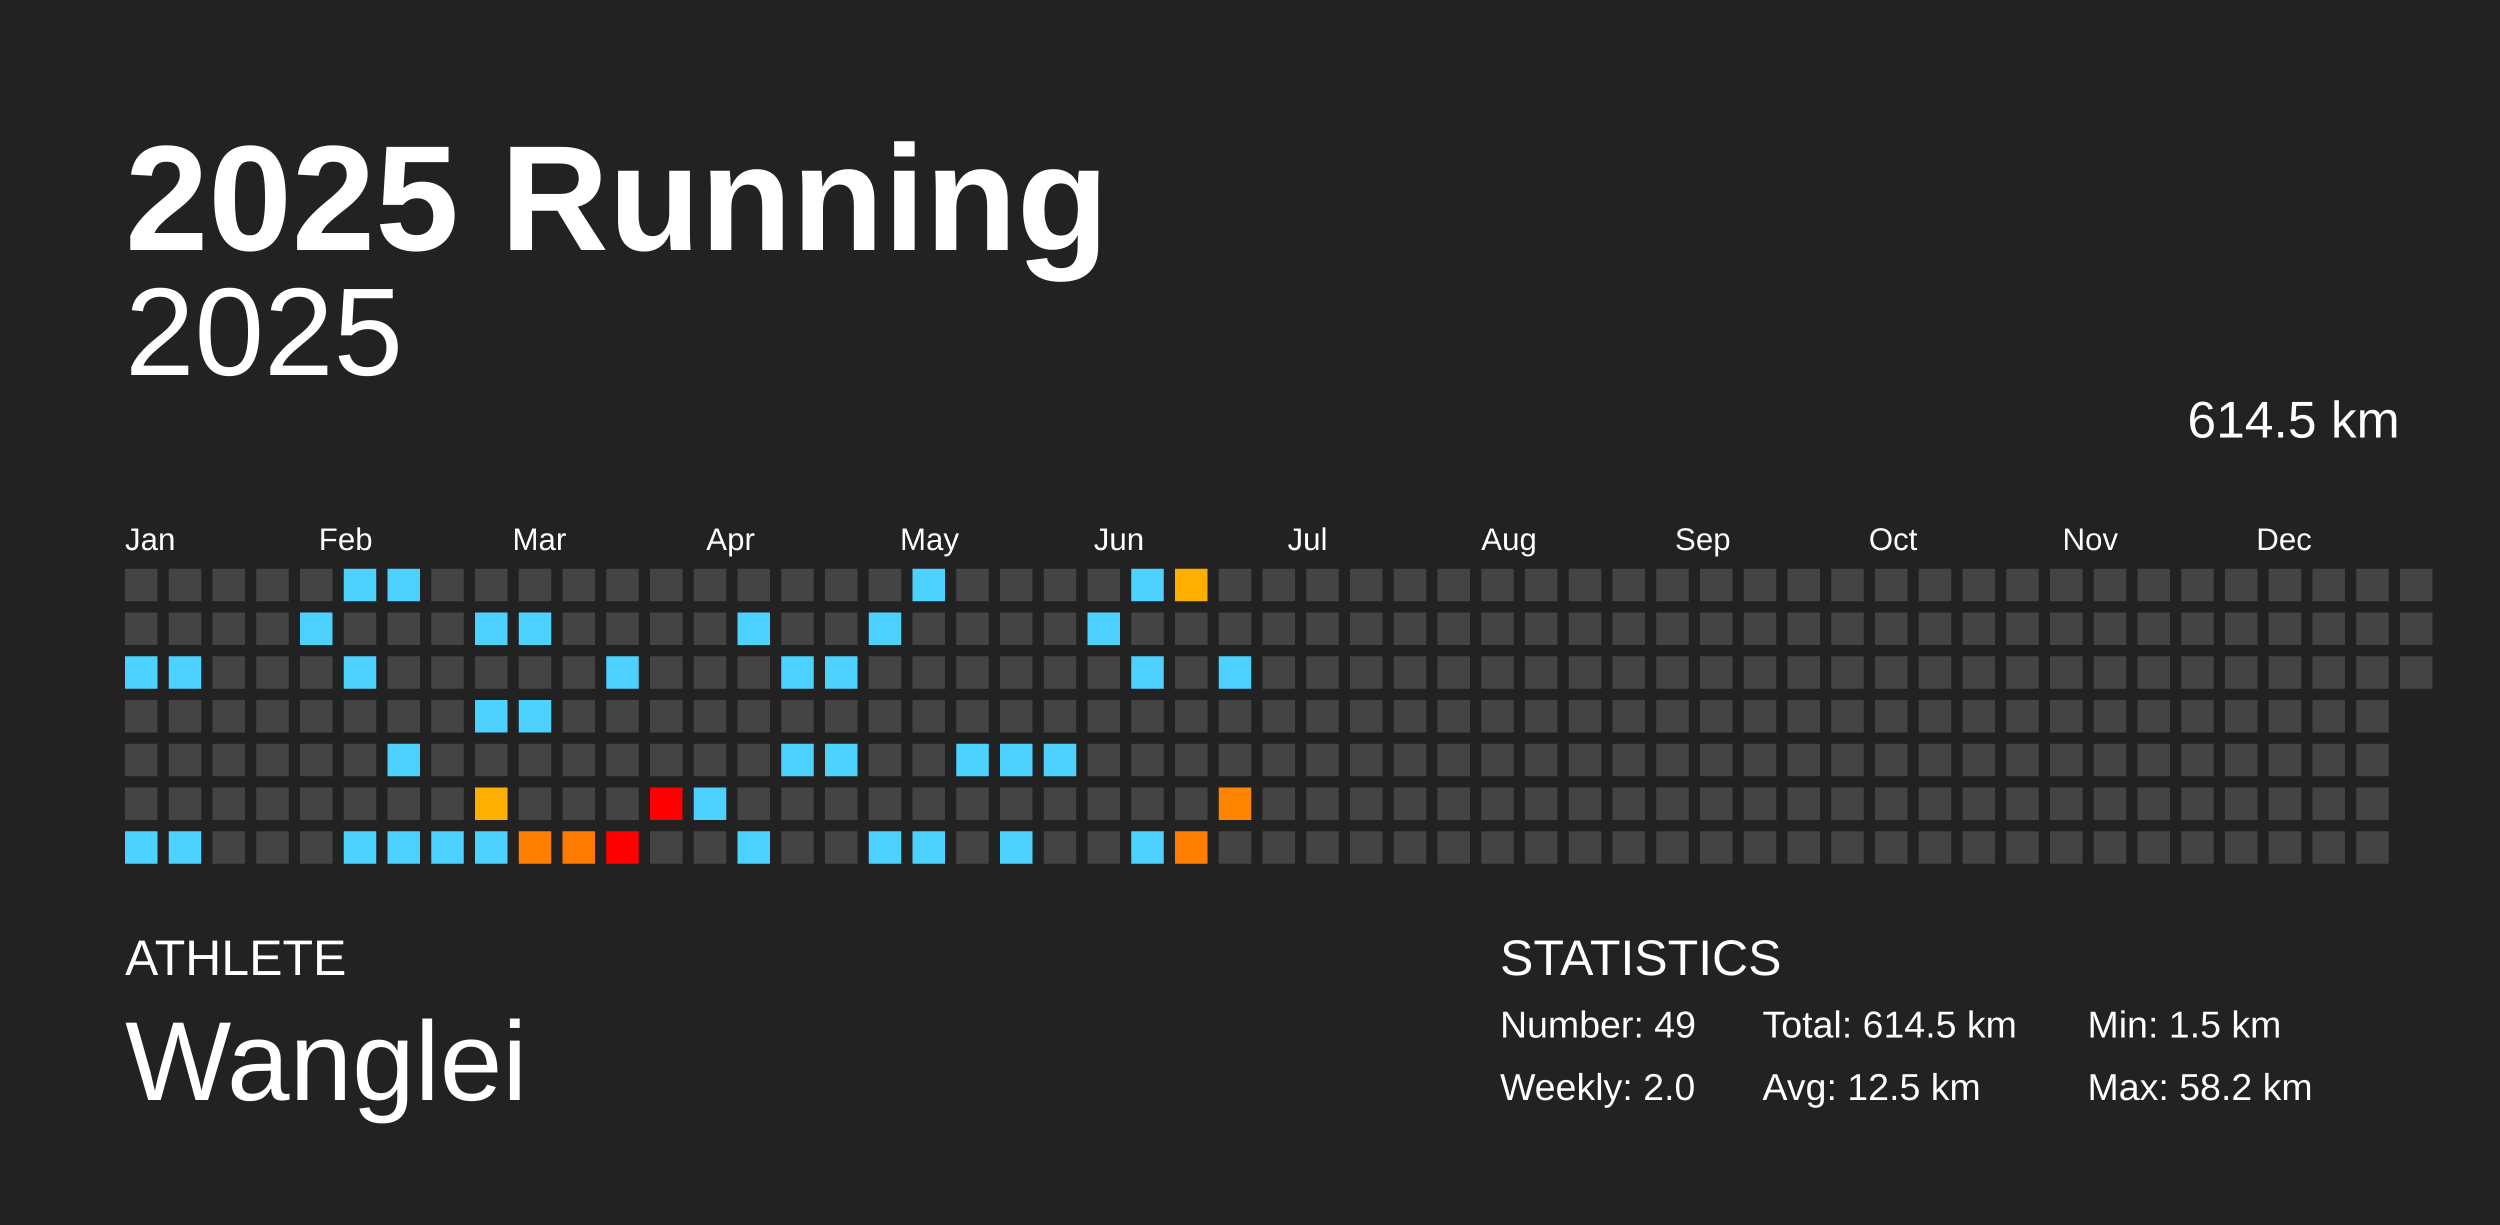
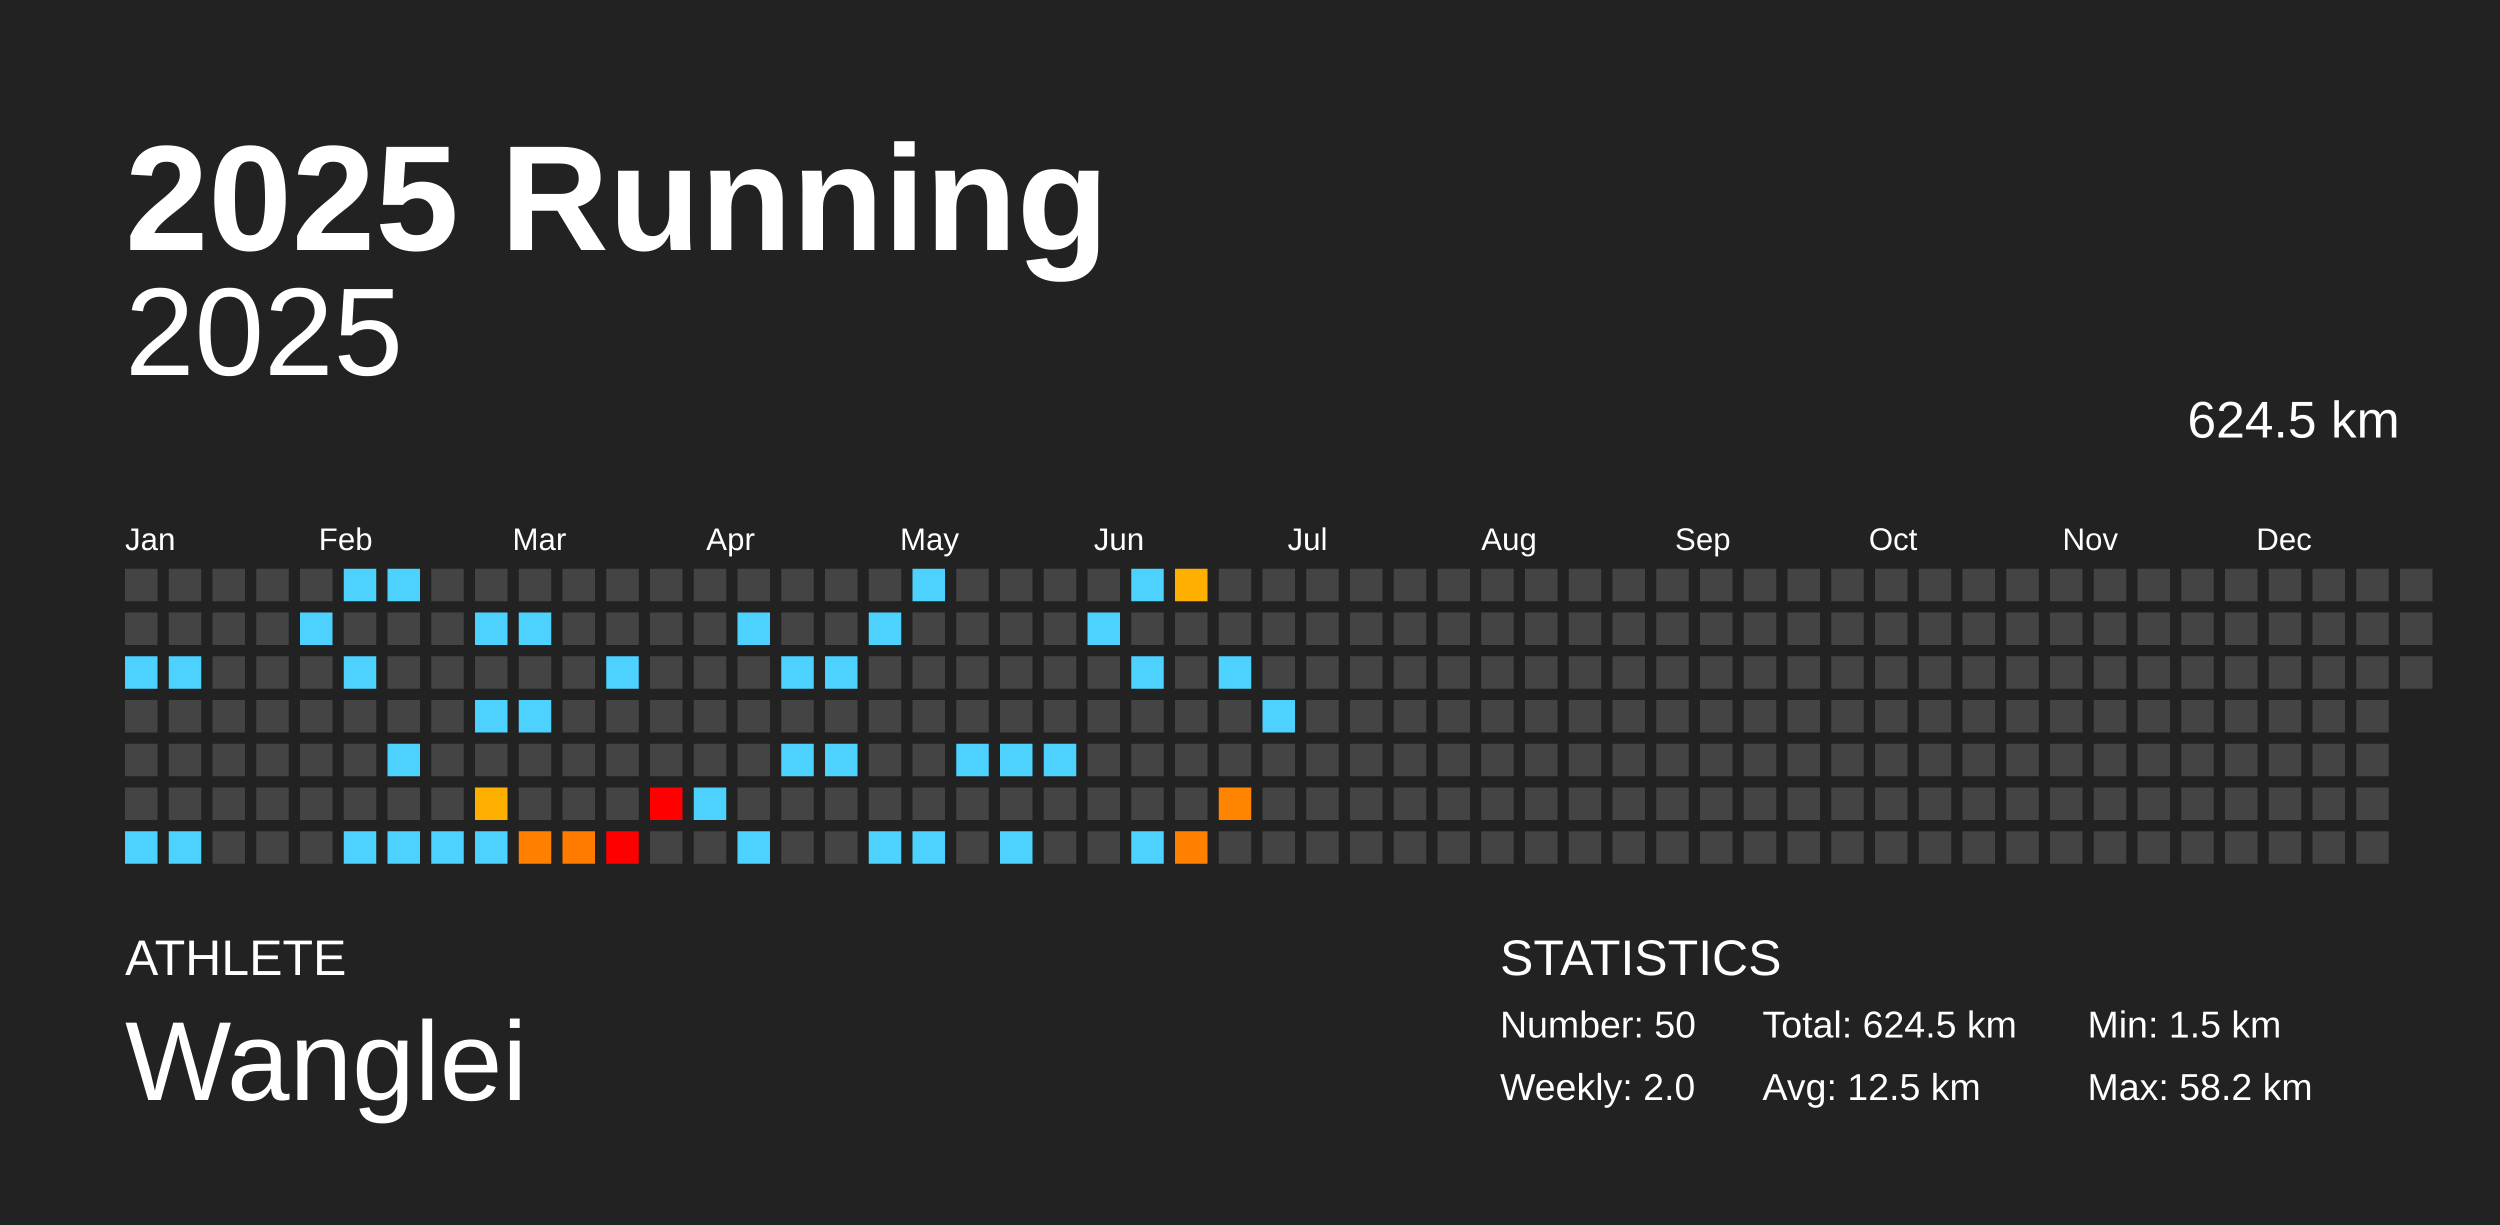
<svg xmlns="http://www.w3.org/2000/svg" baseProfile="full" height="98mm" version="1.1" viewBox="0,0,200,98" width="200mm">
  <defs />
  <rect fill="#222222" height="98" width="200" x="0" y="0" />
  <text fill="#FFFFFF" style="font-size:12px; font-family:Arial; font-weight:bold;" x="10" y="20">2025 Running</text>
  <text fill="#FFFFFF" style="font-size:4px; font-family:Arial" x="10" y="78">ATHLETE</text>
  <text fill="#FFFFFF" style="font-size:9px; font-family:Arial" x="10" y="88">Wanglei</text>
  <text fill="#FFFFFF" style="font-size:4px; font-family:Arial" x="120" y="78">STATISTICS</text>
-   <text fill="#FFFFFF" style="font-size:3px; font-family:Arial" x="120" y="83">Number: 49</text>
+   <text fill="#FFFFFF" style="font-size:3px; font-family:Arial" x="120" y="83">Number: 50</text>
  <text fill="#FFFFFF" style="font-size:3px; font-family:Arial" x="120" y="88">Weekly: 2.0</text>
-   <text fill="#FFFFFF" style="font-size:3px; font-family:Arial" x="141" y="83">Total: 614.5 km</text>
+   <text fill="#FFFFFF" style="font-size:3px; font-family:Arial" x="141" y="83">Total: 624.5 km</text>
  <text fill="#FFFFFF" style="font-size:3px; font-family:Arial" x="141" y="88">Avg: 12.5 km</text>
  <text fill="#FFFFFF" style="font-size:3px; font-family:Arial" x="167" y="83">Min: 1.5 km</text>
  <text fill="#FFFFFF" style="font-size:3px; font-family:Arial" x="167" y="88">Max: 58.2 km</text>
  <text alignment-baseline="hanging" fill="#FFFFFF" style="font-size:10.0px; font-family:Arial;" x="10" y="30">2025</text>
-   <text alignment-baseline="hanging" fill="#FFFFFF" style="font-size:4.125px; font-family:Arial;" x="175" y="35">614.5 km</text>
+   <text alignment-baseline="hanging" fill="#FFFFFF" style="font-size:4.125px; font-family:Arial;" x="175" y="35">624.5 km</text>
  <text fill="#FFFFFF" style="font-size:2.5px; font-family:Arial" x="10.0" y="44">Jan</text>
  <text fill="#FFFFFF" style="font-size:2.5px; font-family:Arial" x="25.5" y="44">Feb</text>
  <text fill="#FFFFFF" style="font-size:2.5px; font-family:Arial" x="41.0" y="44">Mar</text>
  <text fill="#FFFFFF" style="font-size:2.5px; font-family:Arial" x="56.5" y="44">Apr</text>
  <text fill="#FFFFFF" style="font-size:2.5px; font-family:Arial" x="72.0" y="44">May</text>
  <text fill="#FFFFFF" style="font-size:2.5px; font-family:Arial" x="87.5" y="44">Jun</text>
  <text fill="#FFFFFF" style="font-size:2.5px; font-family:Arial" x="103.0" y="44">Jul</text>
  <text fill="#FFFFFF" style="font-size:2.5px; font-family:Arial" x="118.5" y="44">Aug</text>
  <text fill="#FFFFFF" style="font-size:2.5px; font-family:Arial" x="134.0" y="44">Sep</text>
  <text fill="#FFFFFF" style="font-size:2.5px; font-family:Arial" x="149.5" y="44">Oct</text>
  <text fill="#FFFFFF" style="font-size:2.5px; font-family:Arial" x="165.0" y="44">Nov</text>
  <text fill="#FFFFFF" style="font-size:2.5px; font-family:Arial" x="180.5" y="44">Dec</text>
  <rect fill="#444444" height="2.6" width="2.6" x="10.0" y="45.5" />
  <rect fill="#444444" height="2.6" width="2.6" x="10.0" y="49.0" />
  <rect fill="#4dd2ff" height="2.6" width="2.6" x="10.0" y="52.5" />
  <rect fill="#444444" height="2.6" width="2.6" x="10.0" y="56.0" />
  <rect fill="#444444" height="2.6" width="2.6" x="10.0" y="59.5" />
  <rect fill="#444444" height="2.6" width="2.6" x="10.0" y="63.0" />
  <rect fill="#4dd2ff" height="2.6" width="2.6" x="10.0" y="66.5" />
  <rect fill="#444444" height="2.6" width="2.6" x="13.5" y="45.5" />
  <rect fill="#444444" height="2.6" width="2.6" x="13.5" y="49.0" />
  <rect fill="#4dd2ff" height="2.6" width="2.6" x="13.5" y="52.5" />
  <rect fill="#444444" height="2.6" width="2.6" x="13.5" y="56.0" />
  <rect fill="#444444" height="2.6" width="2.6" x="13.5" y="59.5" />
  <rect fill="#444444" height="2.6" width="2.6" x="13.5" y="63.0" />
  <rect fill="#4dd2ff" height="2.6" width="2.6" x="13.5" y="66.5" />
  <rect fill="#444444" height="2.6" width="2.6" x="17.0" y="45.5" />
  <rect fill="#444444" height="2.6" width="2.6" x="17.0" y="49.0" />
  <rect fill="#444444" height="2.6" width="2.6" x="17.0" y="52.5" />
  <rect fill="#444444" height="2.6" width="2.6" x="17.0" y="56.0" />
  <rect fill="#444444" height="2.6" width="2.6" x="17.0" y="59.5" />
  <rect fill="#444444" height="2.6" width="2.6" x="17.0" y="63.0" />
  <rect fill="#444444" height="2.6" width="2.6" x="17.0" y="66.5" />
  <rect fill="#444444" height="2.6" width="2.6" x="20.5" y="45.5" />
  <rect fill="#444444" height="2.6" width="2.6" x="20.5" y="49.0" />
  <rect fill="#444444" height="2.6" width="2.6" x="20.5" y="52.5" />
  <rect fill="#444444" height="2.6" width="2.6" x="20.5" y="56.0" />
  <rect fill="#444444" height="2.6" width="2.6" x="20.5" y="59.5" />
  <rect fill="#444444" height="2.6" width="2.6" x="20.5" y="63.0" />
  <rect fill="#444444" height="2.6" width="2.6" x="20.5" y="66.5" />
  <rect fill="#444444" height="2.6" width="2.6" x="24.0" y="45.5" />
  <rect fill="#4dd2ff" height="2.6" width="2.6" x="24.0" y="49.0" />
  <rect fill="#444444" height="2.6" width="2.6" x="24.0" y="52.5" />
  <rect fill="#444444" height="2.6" width="2.6" x="24.0" y="56.0" />
  <rect fill="#444444" height="2.6" width="2.6" x="24.0" y="59.5" />
  <rect fill="#444444" height="2.6" width="2.6" x="24.0" y="63.0" />
  <rect fill="#444444" height="2.6" width="2.6" x="24.0" y="66.5" />
  <rect fill="#4dd2ff" height="2.6" width="2.6" x="27.5" y="45.5" />
  <rect fill="#444444" height="2.6" width="2.6" x="27.5" y="49.0" />
  <rect fill="#4dd2ff" height="2.6" width="2.6" x="27.5" y="52.5" />
  <rect fill="#444444" height="2.6" width="2.6" x="27.5" y="56.0" />
  <rect fill="#444444" height="2.6" width="2.6" x="27.5" y="59.5" />
  <rect fill="#444444" height="2.6" width="2.6" x="27.5" y="63.0" />
  <rect fill="#4dd2ff" height="2.6" width="2.6" x="27.5" y="66.5" />
  <rect fill="#4dd2ff" height="2.6" width="2.6" x="31.0" y="45.5" />
  <rect fill="#444444" height="2.6" width="2.6" x="31.0" y="49.0" />
  <rect fill="#444444" height="2.6" width="2.6" x="31.0" y="52.5" />
  <rect fill="#444444" height="2.6" width="2.6" x="31.0" y="56.0" />
  <rect fill="#4dd2ff" height="2.6" width="2.6" x="31.0" y="59.5" />
  <rect fill="#444444" height="2.6" width="2.6" x="31.0" y="63.0" />
  <rect fill="#4dd2ff" height="2.6" width="2.6" x="31.0" y="66.5" />
  <rect fill="#444444" height="2.6" width="2.6" x="34.5" y="45.5" />
  <rect fill="#444444" height="2.6" width="2.6" x="34.5" y="49.0" />
  <rect fill="#444444" height="2.6" width="2.6" x="34.5" y="52.5" />
  <rect fill="#444444" height="2.6" width="2.6" x="34.5" y="56.0" />
  <rect fill="#444444" height="2.6" width="2.6" x="34.5" y="59.5" />
  <rect fill="#444444" height="2.6" width="2.6" x="34.5" y="63.0" />
  <rect fill="#4dd2ff" height="2.6" width="2.6" x="34.5" y="66.5" />
  <rect fill="#444444" height="2.6" width="2.6" x="38.0" y="45.5" />
  <rect fill="#4dd2ff" height="2.6" width="2.6" x="38.0" y="49.0" />
  <rect fill="#444444" height="2.6" width="2.6" x="38.0" y="52.5" />
  <rect fill="#4dd2ff" height="2.6" width="2.6" x="38.0" y="56.0" />
  <rect fill="#444444" height="2.6" width="2.6" x="38.0" y="59.5" />
  <rect fill="#ffaf00" height="2.6" width="2.6" x="38.0" y="63.0" />
  <rect fill="#4dd2ff" height="2.6" width="2.6" x="38.0" y="66.5" />
  <rect fill="#444444" height="2.6" width="2.6" x="41.5" y="45.5" />
  <rect fill="#4dd2ff" height="2.6" width="2.6" x="41.5" y="49.0" />
  <rect fill="#444444" height="2.6" width="2.6" x="41.5" y="52.5" />
  <rect fill="#4dd2ff" height="2.6" width="2.6" x="41.5" y="56.0" />
  <rect fill="#444444" height="2.6" width="2.6" x="41.5" y="59.5" />
  <rect fill="#444444" height="2.6" width="2.6" x="41.5" y="63.0" />
  <rect fill="#ff7f00" height="2.6" width="2.6" x="41.5" y="66.5" />
  <rect fill="#444444" height="2.6" width="2.6" x="45.0" y="45.5" />
  <rect fill="#444444" height="2.6" width="2.6" x="45.0" y="49.0" />
  <rect fill="#444444" height="2.6" width="2.6" x="45.0" y="52.5" />
  <rect fill="#444444" height="2.6" width="2.6" x="45.0" y="56.0" />
  <rect fill="#444444" height="2.6" width="2.6" x="45.0" y="59.5" />
  <rect fill="#444444" height="2.6" width="2.6" x="45.0" y="63.0" />
  <rect fill="#ff7b00" height="2.6" width="2.6" x="45.0" y="66.5" />
  <rect fill="#444444" height="2.6" width="2.6" x="48.5" y="45.5" />
  <rect fill="#444444" height="2.6" width="2.6" x="48.5" y="49.0" />
  <rect fill="#4dd2ff" height="2.6" width="2.6" x="48.5" y="52.5" />
  <rect fill="#444444" height="2.6" width="2.6" x="48.5" y="56.0" />
  <rect fill="#444444" height="2.6" width="2.6" x="48.5" y="59.5" />
  <rect fill="#444444" height="2.6" width="2.6" x="48.5" y="63.0" />
  <rect fill="red" height="2.6" width="2.6" x="48.5" y="66.5" />
  <rect fill="#444444" height="2.6" width="2.6" x="52.0" y="45.5" />
  <rect fill="#444444" height="2.6" width="2.6" x="52.0" y="49.0" />
  <rect fill="#444444" height="2.6" width="2.6" x="52.0" y="52.5" />
  <rect fill="#444444" height="2.6" width="2.6" x="52.0" y="56.0" />
  <rect fill="#444444" height="2.6" width="2.6" x="52.0" y="59.5" />
  <rect fill="red" height="2.6" width="2.6" x="52.0" y="63.0" />
  <rect fill="#444444" height="2.6" width="2.6" x="52.0" y="66.5" />
  <rect fill="#444444" height="2.6" width="2.6" x="55.5" y="45.5" />
  <rect fill="#444444" height="2.6" width="2.6" x="55.5" y="49.0" />
  <rect fill="#444444" height="2.6" width="2.6" x="55.5" y="52.5" />
  <rect fill="#444444" height="2.6" width="2.6" x="55.5" y="56.0" />
  <rect fill="#444444" height="2.6" width="2.6" x="55.5" y="59.5" />
  <rect fill="#4dd2ff" height="2.6" width="2.6" x="55.5" y="63.0" />
  <rect fill="#444444" height="2.6" width="2.6" x="55.5" y="66.5" />
  <rect fill="#444444" height="2.6" width="2.6" x="59.0" y="45.5" />
  <rect fill="#4dd2ff" height="2.6" width="2.6" x="59.0" y="49.0" />
  <rect fill="#444444" height="2.6" width="2.6" x="59.0" y="52.5" />
  <rect fill="#444444" height="2.6" width="2.6" x="59.0" y="56.0" />
  <rect fill="#444444" height="2.6" width="2.6" x="59.0" y="59.5" />
  <rect fill="#444444" height="2.6" width="2.6" x="59.0" y="63.0" />
  <rect fill="#4dd2ff" height="2.6" width="2.6" x="59.0" y="66.5" />
  <rect fill="#444444" height="2.6" width="2.6" x="62.5" y="45.5" />
  <rect fill="#444444" height="2.6" width="2.6" x="62.5" y="49.0" />
  <rect fill="#4dd2ff" height="2.6" width="2.6" x="62.5" y="52.5" />
  <rect fill="#444444" height="2.6" width="2.6" x="62.5" y="56.0" />
  <rect fill="#4dd2ff" height="2.6" width="2.6" x="62.5" y="59.5" />
  <rect fill="#444444" height="2.6" width="2.6" x="62.5" y="63.0" />
  <rect fill="#444444" height="2.6" width="2.6" x="62.5" y="66.5" />
  <rect fill="#444444" height="2.6" width="2.6" x="66.0" y="45.5" />
  <rect fill="#444444" height="2.6" width="2.6" x="66.0" y="49.0" />
  <rect fill="#4dd2ff" height="2.6" width="2.6" x="66.0" y="52.5" />
  <rect fill="#444444" height="2.6" width="2.6" x="66.0" y="56.0" />
  <rect fill="#4dd2ff" height="2.6" width="2.6" x="66.0" y="59.5" />
  <rect fill="#444444" height="2.6" width="2.6" x="66.0" y="63.0" />
  <rect fill="#444444" height="2.6" width="2.6" x="66.0" y="66.5" />
  <rect fill="#444444" height="2.6" width="2.6" x="69.5" y="45.5" />
  <rect fill="#4dd2ff" height="2.6" width="2.6" x="69.5" y="49.0" />
  <rect fill="#444444" height="2.6" width="2.6" x="69.5" y="52.5" />
  <rect fill="#444444" height="2.6" width="2.6" x="69.5" y="56.0" />
  <rect fill="#444444" height="2.6" width="2.6" x="69.5" y="59.5" />
  <rect fill="#444444" height="2.6" width="2.6" x="69.5" y="63.0" />
  <rect fill="#4dd2ff" height="2.6" width="2.6" x="69.5" y="66.5" />
  <rect fill="#4dd2ff" height="2.6" width="2.6" x="73.0" y="45.5" />
  <rect fill="#444444" height="2.6" width="2.6" x="73.0" y="49.0" />
  <rect fill="#444444" height="2.6" width="2.6" x="73.0" y="52.5" />
  <rect fill="#444444" height="2.6" width="2.6" x="73.0" y="56.0" />
  <rect fill="#444444" height="2.6" width="2.6" x="73.0" y="59.5" />
  <rect fill="#444444" height="2.6" width="2.6" x="73.0" y="63.0" />
  <rect fill="#4dd2ff" height="2.6" width="2.6" x="73.0" y="66.5" />
  <rect fill="#444444" height="2.6" width="2.6" x="76.5" y="45.5" />
  <rect fill="#444444" height="2.6" width="2.6" x="76.5" y="49.0" />
  <rect fill="#444444" height="2.6" width="2.6" x="76.5" y="52.5" />
  <rect fill="#444444" height="2.6" width="2.6" x="76.5" y="56.0" />
  <rect fill="#4dd2ff" height="2.6" width="2.6" x="76.5" y="59.5" />
  <rect fill="#444444" height="2.6" width="2.6" x="76.5" y="63.0" />
  <rect fill="#444444" height="2.6" width="2.6" x="76.5" y="66.5" />
  <rect fill="#444444" height="2.6" width="2.6" x="80.0" y="45.5" />
  <rect fill="#444444" height="2.6" width="2.6" x="80.0" y="49.0" />
  <rect fill="#444444" height="2.6" width="2.6" x="80.0" y="52.5" />
  <rect fill="#444444" height="2.6" width="2.6" x="80.0" y="56.0" />
  <rect fill="#4dd2ff" height="2.6" width="2.6" x="80.0" y="59.5" />
  <rect fill="#444444" height="2.6" width="2.6" x="80.0" y="63.0" />
  <rect fill="#4dd2ff" height="2.6" width="2.6" x="80.0" y="66.5" />
  <rect fill="#444444" height="2.6" width="2.6" x="83.5" y="45.5" />
  <rect fill="#444444" height="2.6" width="2.6" x="83.5" y="49.0" />
  <rect fill="#444444" height="2.6" width="2.6" x="83.5" y="52.5" />
  <rect fill="#444444" height="2.6" width="2.6" x="83.5" y="56.0" />
  <rect fill="#4dd2ff" height="2.6" width="2.6" x="83.5" y="59.5" />
  <rect fill="#444444" height="2.6" width="2.6" x="83.5" y="63.0" />
  <rect fill="#444444" height="2.6" width="2.6" x="83.5" y="66.5" />
  <rect fill="#444444" height="2.6" width="2.6" x="87.0" y="45.5" />
  <rect fill="#4dd2ff" height="2.6" width="2.6" x="87.0" y="49.0" />
  <rect fill="#444444" height="2.6" width="2.6" x="87.0" y="52.5" />
  <rect fill="#444444" height="2.6" width="2.6" x="87.0" y="56.0" />
  <rect fill="#444444" height="2.6" width="2.6" x="87.0" y="59.5" />
  <rect fill="#444444" height="2.6" width="2.6" x="87.0" y="63.0" />
  <rect fill="#444444" height="2.6" width="2.6" x="87.0" y="66.5" />
  <rect fill="#4dd2ff" height="2.6" width="2.6" x="90.5" y="45.5" />
  <rect fill="#444444" height="2.6" width="2.6" x="90.5" y="49.0" />
  <rect fill="#4dd2ff" height="2.6" width="2.6" x="90.5" y="52.5" />
  <rect fill="#444444" height="2.6" width="2.6" x="90.5" y="56.0" />
  <rect fill="#444444" height="2.6" width="2.6" x="90.5" y="59.5" />
  <rect fill="#444444" height="2.6" width="2.6" x="90.5" y="63.0" />
  <rect fill="#4dd2ff" height="2.6" width="2.6" x="90.5" y="66.5" />
  <rect fill="#ffaf00" height="2.6" width="2.6" x="94.0" y="45.5" />
  <rect fill="#444444" height="2.6" width="2.6" x="94.0" y="49.0" />
  <rect fill="#444444" height="2.6" width="2.6" x="94.0" y="52.5" />
  <rect fill="#444444" height="2.6" width="2.6" x="94.0" y="56.0" />
  <rect fill="#444444" height="2.6" width="2.6" x="94.0" y="59.5" />
  <rect fill="#444444" height="2.6" width="2.6" x="94.0" y="63.0" />
  <rect fill="#ff7f00" height="2.6" width="2.6" x="94.0" y="66.5" />
  <rect fill="#444444" height="2.6" width="2.6" x="97.5" y="45.5" />
  <rect fill="#444444" height="2.6" width="2.6" x="97.5" y="49.0" />
  <rect fill="#4dd2ff" height="2.6" width="2.6" x="97.5" y="52.5" />
  <rect fill="#444444" height="2.6" width="2.6" x="97.5" y="56.0" />
  <rect fill="#444444" height="2.6" width="2.6" x="97.5" y="59.5" />
  <rect fill="#ff8500" height="2.6" width="2.6" x="97.5" y="63.0" />
  <rect fill="#444444" height="2.6" width="2.6" x="97.5" y="66.5" />
  <rect fill="#444444" height="2.6" width="2.6" x="101.0" y="45.5" />
  <rect fill="#444444" height="2.6" width="2.6" x="101.0" y="49.0" />
  <rect fill="#444444" height="2.6" width="2.6" x="101.0" y="52.5" />
-   <rect fill="#444444" height="2.6" width="2.6" x="101.0" y="56.0" />
+   <rect fill="#4dd2ff" height="2.6" width="2.6" x="101.0" y="56.0" />
  <rect fill="#444444" height="2.6" width="2.6" x="101.0" y="59.5" />
  <rect fill="#444444" height="2.6" width="2.6" x="101.0" y="63.0" />
  <rect fill="#444444" height="2.6" width="2.6" x="101.0" y="66.5" />
  <rect fill="#444444" height="2.6" width="2.6" x="104.5" y="45.5" />
  <rect fill="#444444" height="2.6" width="2.6" x="104.5" y="49.0" />
  <rect fill="#444444" height="2.6" width="2.6" x="104.5" y="52.5" />
  <rect fill="#444444" height="2.6" width="2.6" x="104.5" y="56.0" />
  <rect fill="#444444" height="2.6" width="2.6" x="104.5" y="59.5" />
  <rect fill="#444444" height="2.6" width="2.6" x="104.5" y="63.0" />
  <rect fill="#444444" height="2.6" width="2.6" x="104.5" y="66.5" />
  <rect fill="#444444" height="2.6" width="2.6" x="108.0" y="45.5" />
  <rect fill="#444444" height="2.6" width="2.6" x="108.0" y="49.0" />
  <rect fill="#444444" height="2.6" width="2.6" x="108.0" y="52.5" />
  <rect fill="#444444" height="2.6" width="2.6" x="108.0" y="56.0" />
  <rect fill="#444444" height="2.6" width="2.6" x="108.0" y="59.5" />
  <rect fill="#444444" height="2.6" width="2.6" x="108.0" y="63.0" />
  <rect fill="#444444" height="2.6" width="2.6" x="108.0" y="66.5" />
  <rect fill="#444444" height="2.6" width="2.6" x="111.5" y="45.5" />
  <rect fill="#444444" height="2.6" width="2.6" x="111.5" y="49.0" />
  <rect fill="#444444" height="2.6" width="2.6" x="111.5" y="52.5" />
  <rect fill="#444444" height="2.6" width="2.6" x="111.5" y="56.0" />
  <rect fill="#444444" height="2.6" width="2.6" x="111.5" y="59.5" />
  <rect fill="#444444" height="2.6" width="2.6" x="111.5" y="63.0" />
  <rect fill="#444444" height="2.6" width="2.6" x="111.5" y="66.5" />
  <rect fill="#444444" height="2.6" width="2.6" x="115.0" y="45.5" />
  <rect fill="#444444" height="2.6" width="2.6" x="115.0" y="49.0" />
  <rect fill="#444444" height="2.6" width="2.6" x="115.0" y="52.5" />
  <rect fill="#444444" height="2.6" width="2.6" x="115.0" y="56.0" />
  <rect fill="#444444" height="2.6" width="2.6" x="115.0" y="59.5" />
  <rect fill="#444444" height="2.6" width="2.6" x="115.0" y="63.0" />
  <rect fill="#444444" height="2.6" width="2.6" x="115.0" y="66.5" />
  <rect fill="#444444" height="2.6" width="2.6" x="118.5" y="45.5" />
  <rect fill="#444444" height="2.6" width="2.6" x="118.5" y="49.0" />
  <rect fill="#444444" height="2.6" width="2.6" x="118.5" y="52.5" />
  <rect fill="#444444" height="2.6" width="2.6" x="118.5" y="56.0" />
  <rect fill="#444444" height="2.6" width="2.6" x="118.5" y="59.5" />
  <rect fill="#444444" height="2.6" width="2.6" x="118.5" y="63.0" />
  <rect fill="#444444" height="2.6" width="2.6" x="118.5" y="66.5" />
  <rect fill="#444444" height="2.6" width="2.6" x="122.0" y="45.5" />
  <rect fill="#444444" height="2.6" width="2.6" x="122.0" y="49.0" />
  <rect fill="#444444" height="2.6" width="2.6" x="122.0" y="52.5" />
  <rect fill="#444444" height="2.6" width="2.6" x="122.0" y="56.0" />
  <rect fill="#444444" height="2.6" width="2.6" x="122.0" y="59.5" />
  <rect fill="#444444" height="2.6" width="2.6" x="122.0" y="63.0" />
  <rect fill="#444444" height="2.6" width="2.6" x="122.0" y="66.5" />
  <rect fill="#444444" height="2.6" width="2.6" x="125.5" y="45.5" />
  <rect fill="#444444" height="2.6" width="2.6" x="125.5" y="49.0" />
  <rect fill="#444444" height="2.6" width="2.6" x="125.5" y="52.5" />
  <rect fill="#444444" height="2.6" width="2.6" x="125.5" y="56.0" />
  <rect fill="#444444" height="2.6" width="2.6" x="125.5" y="59.5" />
  <rect fill="#444444" height="2.6" width="2.6" x="125.5" y="63.0" />
  <rect fill="#444444" height="2.6" width="2.6" x="125.5" y="66.5" />
  <rect fill="#444444" height="2.6" width="2.6" x="129.0" y="45.5" />
  <rect fill="#444444" height="2.6" width="2.6" x="129.0" y="49.0" />
  <rect fill="#444444" height="2.6" width="2.6" x="129.0" y="52.5" />
  <rect fill="#444444" height="2.6" width="2.6" x="129.0" y="56.0" />
  <rect fill="#444444" height="2.6" width="2.6" x="129.0" y="59.5" />
  <rect fill="#444444" height="2.6" width="2.6" x="129.0" y="63.0" />
  <rect fill="#444444" height="2.6" width="2.6" x="129.0" y="66.5" />
  <rect fill="#444444" height="2.6" width="2.6" x="132.5" y="45.5" />
  <rect fill="#444444" height="2.6" width="2.6" x="132.5" y="49.0" />
  <rect fill="#444444" height="2.6" width="2.6" x="132.5" y="52.5" />
  <rect fill="#444444" height="2.6" width="2.6" x="132.5" y="56.0" />
  <rect fill="#444444" height="2.6" width="2.6" x="132.5" y="59.5" />
  <rect fill="#444444" height="2.6" width="2.6" x="132.5" y="63.0" />
  <rect fill="#444444" height="2.6" width="2.6" x="132.5" y="66.5" />
  <rect fill="#444444" height="2.6" width="2.6" x="136.0" y="45.5" />
  <rect fill="#444444" height="2.6" width="2.6" x="136.0" y="49.0" />
  <rect fill="#444444" height="2.6" width="2.6" x="136.0" y="52.5" />
  <rect fill="#444444" height="2.6" width="2.6" x="136.0" y="56.0" />
  <rect fill="#444444" height="2.6" width="2.6" x="136.0" y="59.5" />
  <rect fill="#444444" height="2.6" width="2.6" x="136.0" y="63.0" />
  <rect fill="#444444" height="2.6" width="2.6" x="136.0" y="66.5" />
  <rect fill="#444444" height="2.6" width="2.6" x="139.5" y="45.5" />
  <rect fill="#444444" height="2.6" width="2.6" x="139.5" y="49.0" />
  <rect fill="#444444" height="2.6" width="2.6" x="139.5" y="52.5" />
  <rect fill="#444444" height="2.6" width="2.6" x="139.5" y="56.0" />
  <rect fill="#444444" height="2.6" width="2.6" x="139.5" y="59.5" />
  <rect fill="#444444" height="2.6" width="2.6" x="139.5" y="63.0" />
  <rect fill="#444444" height="2.6" width="2.6" x="139.5" y="66.5" />
  <rect fill="#444444" height="2.6" width="2.6" x="143.0" y="45.5" />
  <rect fill="#444444" height="2.6" width="2.6" x="143.0" y="49.0" />
  <rect fill="#444444" height="2.6" width="2.6" x="143.0" y="52.5" />
  <rect fill="#444444" height="2.6" width="2.6" x="143.0" y="56.0" />
  <rect fill="#444444" height="2.6" width="2.6" x="143.0" y="59.5" />
  <rect fill="#444444" height="2.6" width="2.6" x="143.0" y="63.0" />
  <rect fill="#444444" height="2.6" width="2.6" x="143.0" y="66.5" />
  <rect fill="#444444" height="2.6" width="2.6" x="146.5" y="45.5" />
  <rect fill="#444444" height="2.6" width="2.6" x="146.5" y="49.0" />
  <rect fill="#444444" height="2.6" width="2.6" x="146.5" y="52.5" />
  <rect fill="#444444" height="2.6" width="2.6" x="146.5" y="56.0" />
  <rect fill="#444444" height="2.6" width="2.6" x="146.5" y="59.5" />
  <rect fill="#444444" height="2.6" width="2.6" x="146.5" y="63.0" />
  <rect fill="#444444" height="2.6" width="2.6" x="146.5" y="66.5" />
  <rect fill="#444444" height="2.6" width="2.6" x="150.0" y="45.5" />
  <rect fill="#444444" height="2.6" width="2.6" x="150.0" y="49.0" />
  <rect fill="#444444" height="2.6" width="2.6" x="150.0" y="52.5" />
  <rect fill="#444444" height="2.6" width="2.6" x="150.0" y="56.0" />
  <rect fill="#444444" height="2.6" width="2.6" x="150.0" y="59.5" />
  <rect fill="#444444" height="2.6" width="2.6" x="150.0" y="63.0" />
  <rect fill="#444444" height="2.6" width="2.6" x="150.0" y="66.5" />
  <rect fill="#444444" height="2.6" width="2.6" x="153.5" y="45.5" />
  <rect fill="#444444" height="2.6" width="2.6" x="153.5" y="49.0" />
  <rect fill="#444444" height="2.6" width="2.6" x="153.5" y="52.5" />
  <rect fill="#444444" height="2.6" width="2.6" x="153.5" y="56.0" />
  <rect fill="#444444" height="2.6" width="2.6" x="153.5" y="59.5" />
  <rect fill="#444444" height="2.6" width="2.6" x="153.5" y="63.0" />
  <rect fill="#444444" height="2.6" width="2.6" x="153.5" y="66.5" />
  <rect fill="#444444" height="2.6" width="2.6" x="157.0" y="45.5" />
  <rect fill="#444444" height="2.6" width="2.6" x="157.0" y="49.0" />
  <rect fill="#444444" height="2.6" width="2.6" x="157.0" y="52.5" />
  <rect fill="#444444" height="2.6" width="2.6" x="157.0" y="56.0" />
  <rect fill="#444444" height="2.6" width="2.6" x="157.0" y="59.5" />
  <rect fill="#444444" height="2.6" width="2.6" x="157.0" y="63.0" />
  <rect fill="#444444" height="2.6" width="2.6" x="157.0" y="66.5" />
  <rect fill="#444444" height="2.6" width="2.6" x="160.5" y="45.5" />
  <rect fill="#444444" height="2.6" width="2.6" x="160.5" y="49.0" />
  <rect fill="#444444" height="2.6" width="2.6" x="160.5" y="52.5" />
  <rect fill="#444444" height="2.6" width="2.6" x="160.5" y="56.0" />
  <rect fill="#444444" height="2.6" width="2.6" x="160.5" y="59.5" />
  <rect fill="#444444" height="2.6" width="2.6" x="160.5" y="63.0" />
  <rect fill="#444444" height="2.6" width="2.6" x="160.5" y="66.5" />
  <rect fill="#444444" height="2.6" width="2.6" x="164.0" y="45.5" />
  <rect fill="#444444" height="2.6" width="2.6" x="164.0" y="49.0" />
  <rect fill="#444444" height="2.6" width="2.6" x="164.0" y="52.5" />
  <rect fill="#444444" height="2.6" width="2.6" x="164.0" y="56.0" />
  <rect fill="#444444" height="2.6" width="2.6" x="164.0" y="59.5" />
  <rect fill="#444444" height="2.6" width="2.6" x="164.0" y="63.0" />
  <rect fill="#444444" height="2.6" width="2.6" x="164.0" y="66.5" />
  <rect fill="#444444" height="2.6" width="2.6" x="167.5" y="45.5" />
  <rect fill="#444444" height="2.6" width="2.6" x="167.5" y="49.0" />
  <rect fill="#444444" height="2.6" width="2.6" x="167.5" y="52.5" />
  <rect fill="#444444" height="2.6" width="2.6" x="167.5" y="56.0" />
  <rect fill="#444444" height="2.6" width="2.6" x="167.5" y="59.5" />
  <rect fill="#444444" height="2.6" width="2.6" x="167.5" y="63.0" />
  <rect fill="#444444" height="2.6" width="2.6" x="167.5" y="66.5" />
  <rect fill="#444444" height="2.6" width="2.6" x="171.0" y="45.5" />
  <rect fill="#444444" height="2.6" width="2.6" x="171.0" y="49.0" />
  <rect fill="#444444" height="2.6" width="2.6" x="171.0" y="52.5" />
  <rect fill="#444444" height="2.6" width="2.6" x="171.0" y="56.0" />
  <rect fill="#444444" height="2.6" width="2.6" x="171.0" y="59.5" />
  <rect fill="#444444" height="2.6" width="2.6" x="171.0" y="63.0" />
  <rect fill="#444444" height="2.6" width="2.6" x="171.0" y="66.5" />
  <rect fill="#444444" height="2.6" width="2.6" x="174.5" y="45.5" />
  <rect fill="#444444" height="2.6" width="2.6" x="174.5" y="49.0" />
  <rect fill="#444444" height="2.6" width="2.6" x="174.5" y="52.5" />
  <rect fill="#444444" height="2.6" width="2.6" x="174.5" y="56.0" />
  <rect fill="#444444" height="2.6" width="2.6" x="174.5" y="59.5" />
  <rect fill="#444444" height="2.6" width="2.6" x="174.5" y="63.0" />
  <rect fill="#444444" height="2.6" width="2.6" x="174.5" y="66.5" />
  <rect fill="#444444" height="2.6" width="2.6" x="178.0" y="45.5" />
  <rect fill="#444444" height="2.6" width="2.6" x="178.0" y="49.0" />
  <rect fill="#444444" height="2.6" width="2.6" x="178.0" y="52.5" />
  <rect fill="#444444" height="2.6" width="2.6" x="178.0" y="56.0" />
  <rect fill="#444444" height="2.6" width="2.6" x="178.0" y="59.5" />
  <rect fill="#444444" height="2.6" width="2.6" x="178.0" y="63.0" />
  <rect fill="#444444" height="2.6" width="2.6" x="178.0" y="66.5" />
  <rect fill="#444444" height="2.6" width="2.6" x="181.5" y="45.5" />
  <rect fill="#444444" height="2.6" width="2.6" x="181.5" y="49.0" />
  <rect fill="#444444" height="2.6" width="2.6" x="181.5" y="52.5" />
  <rect fill="#444444" height="2.6" width="2.6" x="181.5" y="56.0" />
  <rect fill="#444444" height="2.6" width="2.6" x="181.5" y="59.5" />
  <rect fill="#444444" height="2.6" width="2.6" x="181.5" y="63.0" />
  <rect fill="#444444" height="2.6" width="2.6" x="181.5" y="66.5" />
  <rect fill="#444444" height="2.6" width="2.6" x="185.0" y="45.5" />
  <rect fill="#444444" height="2.6" width="2.6" x="185.0" y="49.0" />
  <rect fill="#444444" height="2.6" width="2.6" x="185.0" y="52.5" />
  <rect fill="#444444" height="2.6" width="2.6" x="185.0" y="56.0" />
  <rect fill="#444444" height="2.6" width="2.6" x="185.0" y="59.5" />
  <rect fill="#444444" height="2.6" width="2.6" x="185.0" y="63.0" />
  <rect fill="#444444" height="2.6" width="2.6" x="185.0" y="66.5" />
  <rect fill="#444444" height="2.6" width="2.6" x="188.5" y="45.5" />
  <rect fill="#444444" height="2.6" width="2.6" x="188.5" y="49.0" />
  <rect fill="#444444" height="2.6" width="2.6" x="188.5" y="52.5" />
  <rect fill="#444444" height="2.6" width="2.6" x="188.5" y="56.0" />
  <rect fill="#444444" height="2.6" width="2.6" x="188.5" y="59.5" />
  <rect fill="#444444" height="2.6" width="2.6" x="188.5" y="63.0" />
  <rect fill="#444444" height="2.6" width="2.6" x="188.5" y="66.5" />
  <rect fill="#444444" height="2.6" width="2.6" x="192.0" y="45.5" />
  <rect fill="#444444" height="2.6" width="2.6" x="192.0" y="49.0" />
  <rect fill="#444444" height="2.6" width="2.6" x="192.0" y="52.5" />
</svg>
